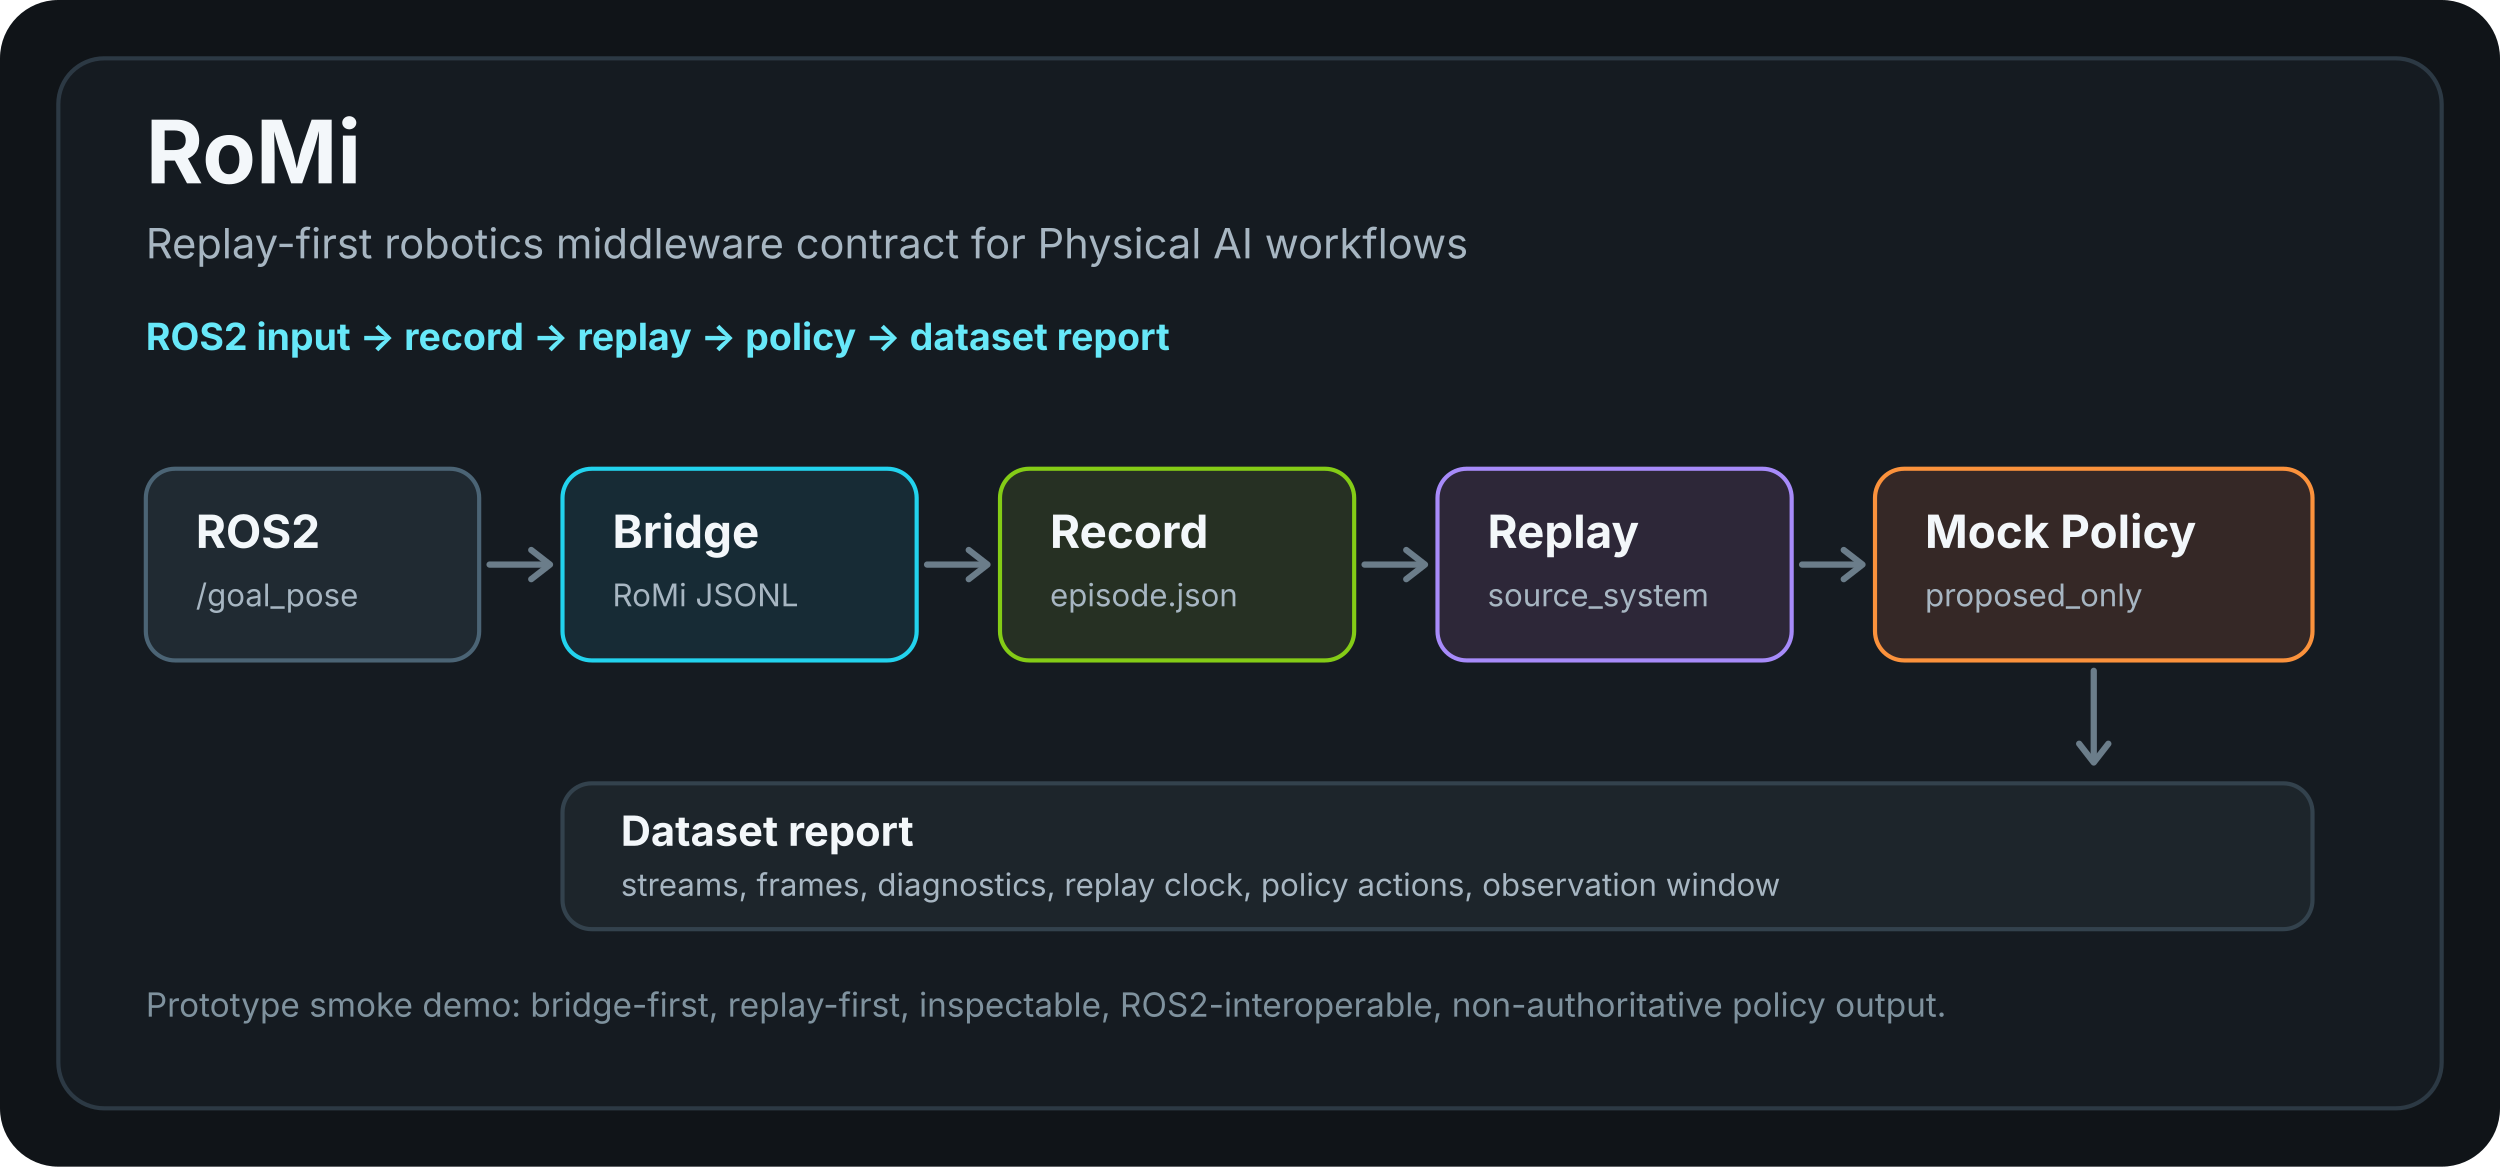
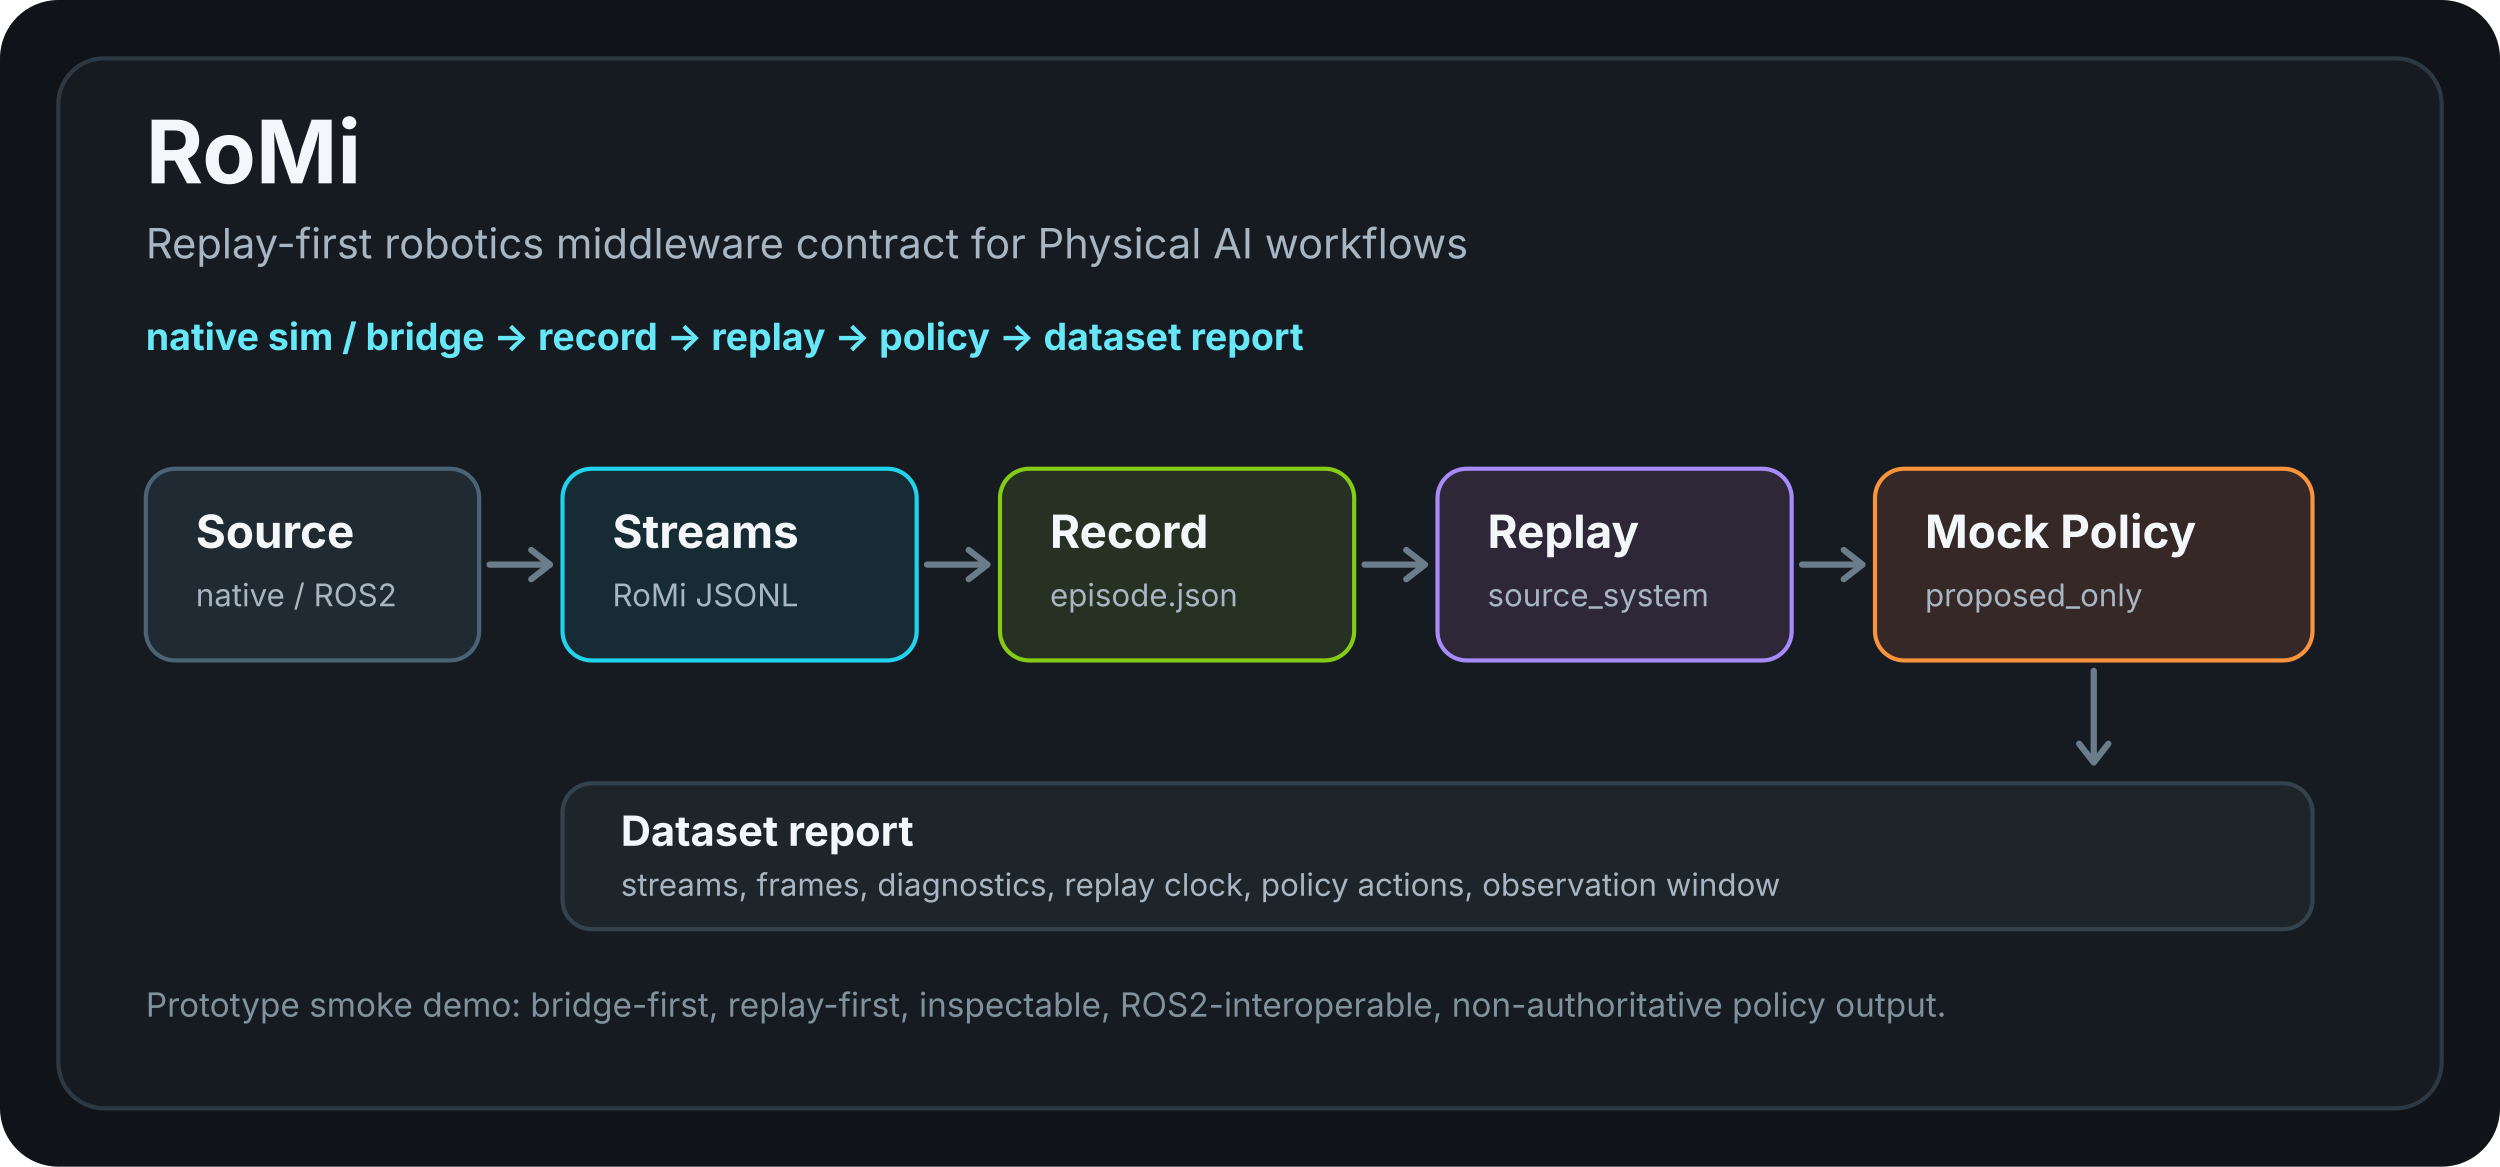
<svg xmlns="http://www.w3.org/2000/svg" width="1200" height="560" viewBox="0 0 1200 560" fill="none" role="img" aria-labelledby="title desc">
  <rect width="1200" height="560" rx="28" fill="#101418" />
  <rect x="28" y="28" width="1144" height="504" rx="22" fill="#151B21" stroke="#2C3944" stroke-width="2" />
  <text x="70" y="88" fill="#F3F7FA" font-family="Inter, ui-sans-serif, system-ui, sans-serif" font-size="42" font-weight="700">RoMi</text>
  <text x="70" y="124" fill="#A7B6C2" font-family="Inter, ui-sans-serif, system-ui, sans-serif" font-size="20">Replay-first robotics middleware contract for Physical AI workflows</text>
-   <text x="70" y="168" fill="#67E8F9" font-family="Inter, ui-sans-serif, system-ui, sans-serif" font-size="18" font-weight="700">ROS2 input -&gt; record -&gt; replay -&gt; policy -&gt; dataset report</text>
+   <text x="70" y="168" fill="#67E8F9" font-family="Inter, ui-sans-serif, system-ui, sans-serif" font-size="18" font-weight="700">native sim / bridge -&gt; record -&gt; replay -&gt; policy -&gt; dataset report</text>
  <g transform="translate(70 225)">
    <rect width="160" height="92" rx="14" fill="#202A32" stroke="#4B6475" stroke-width="2" />
-     <text x="24" y="38" fill="#F3F7FA" font-family="Inter, ui-sans-serif, system-ui, sans-serif" font-size="22" font-weight="700">ROS2</text>
-     <text x="24" y="66" fill="#A7B6C2" font-family="Inter, ui-sans-serif, system-ui, sans-serif" font-size="15">/goal_pose</text>
+     <text x="24" y="38" fill="#F3F7FA" font-family="Inter, ui-sans-serif, system-ui, sans-serif" font-size="22" font-weight="700">Source</text>
+     <text x="24" y="66" fill="#A7B6C2" font-family="Inter, ui-sans-serif, system-ui, sans-serif" font-size="15">native / ROS2</text>
  </g>
  <g transform="translate(270 225)">
    <rect width="170" height="92" rx="14" fill="#172B35" stroke="#22D3EE" stroke-width="2" />
-     <text x="24" y="38" fill="#F3F7FA" font-family="Inter, ui-sans-serif, system-ui, sans-serif" font-size="22" font-weight="700">Bridge</text>
+     <text x="24" y="38" fill="#F3F7FA" font-family="Inter, ui-sans-serif, system-ui, sans-serif" font-size="22" font-weight="700">Streams</text>
    <text x="24" y="66" fill="#A7B6C2" font-family="Inter, ui-sans-serif, system-ui, sans-serif" font-size="15">RoMi JSONL</text>
  </g>
  <g transform="translate(480 225)">
    <rect width="170" height="92" rx="14" fill="#263023" stroke="#84CC16" stroke-width="2" />
    <text x="24" y="38" fill="#F3F7FA" font-family="Inter, ui-sans-serif, system-ui, sans-serif" font-size="22" font-weight="700">Record</text>
    <text x="24" y="66" fill="#A7B6C2" font-family="Inter, ui-sans-serif, system-ui, sans-serif" font-size="15">episode.json</text>
  </g>
  <g transform="translate(690 225)">
    <rect width="170" height="92" rx="14" fill="#2D2738" stroke="#A78BFA" stroke-width="2" />
    <text x="24" y="38" fill="#F3F7FA" font-family="Inter, ui-sans-serif, system-ui, sans-serif" font-size="22" font-weight="700">Replay</text>
    <text x="24" y="66" fill="#A7B6C2" font-family="Inter, ui-sans-serif, system-ui, sans-serif" font-size="15">source_system</text>
  </g>
  <g transform="translate(900 225)">
    <rect width="210" height="92" rx="14" fill="#352826" stroke="#FB923C" stroke-width="2" />
    <text x="24" y="38" fill="#F3F7FA" font-family="Inter, ui-sans-serif, system-ui, sans-serif" font-size="22" font-weight="700">Mock Policy</text>
    <text x="24" y="66" fill="#A7B6C2" font-family="Inter, ui-sans-serif, system-ui, sans-serif" font-size="15">proposed_only</text>
  </g>
  <path d="M235 271H262" stroke="#6B7D8A" stroke-width="3" stroke-linecap="round" />
  <path d="M255 264L264 271L255 278" stroke="#6B7D8A" stroke-width="3" stroke-linecap="round" stroke-linejoin="round" />
  <path d="M445 271H472" stroke="#6B7D8A" stroke-width="3" stroke-linecap="round" />
  <path d="M465 264L474 271L465 278" stroke="#6B7D8A" stroke-width="3" stroke-linecap="round" stroke-linejoin="round" />
  <path d="M655 271H682" stroke="#6B7D8A" stroke-width="3" stroke-linecap="round" />
  <path d="M675 264L684 271L675 278" stroke="#6B7D8A" stroke-width="3" stroke-linecap="round" stroke-linejoin="round" />
  <path d="M865 271H892" stroke="#6B7D8A" stroke-width="3" stroke-linecap="round" />
  <path d="M885 264L894 271L885 278" stroke="#6B7D8A" stroke-width="3" stroke-linecap="round" stroke-linejoin="round" />
  <g transform="translate(270 376)">
    <rect width="840" height="70" rx="14" fill="#1D252B" stroke="#33424D" stroke-width="2" />
    <text x="28" y="30" fill="#F3F7FA" font-family="Inter, ui-sans-serif, system-ui, sans-serif" font-size="20" font-weight="700">Dataset report</text>
    <text x="28" y="54" fill="#A7B6C2" font-family="Inter, ui-sans-serif, system-ui, sans-serif" font-size="15">streams, frames, diagnostics, replay clock, policy actions, observation window</text>
  </g>
  <path d="M1005 322V365" stroke="#6B7D8A" stroke-width="3" stroke-linecap="round" />
  <path d="M998 357L1005 366L1012 357" stroke="#6B7D8A" stroke-width="3" stroke-linecap="round" stroke-linejoin="round" />
  <text x="70" y="488" fill="#7F929E" font-family="Inter, ui-sans-serif, system-ui, sans-serif" font-size="16">Prototype smoke demo: bridge-first, replay-first, inspectable, ROS2-interoperable, non-authoritative policy output.</text>
</svg>
